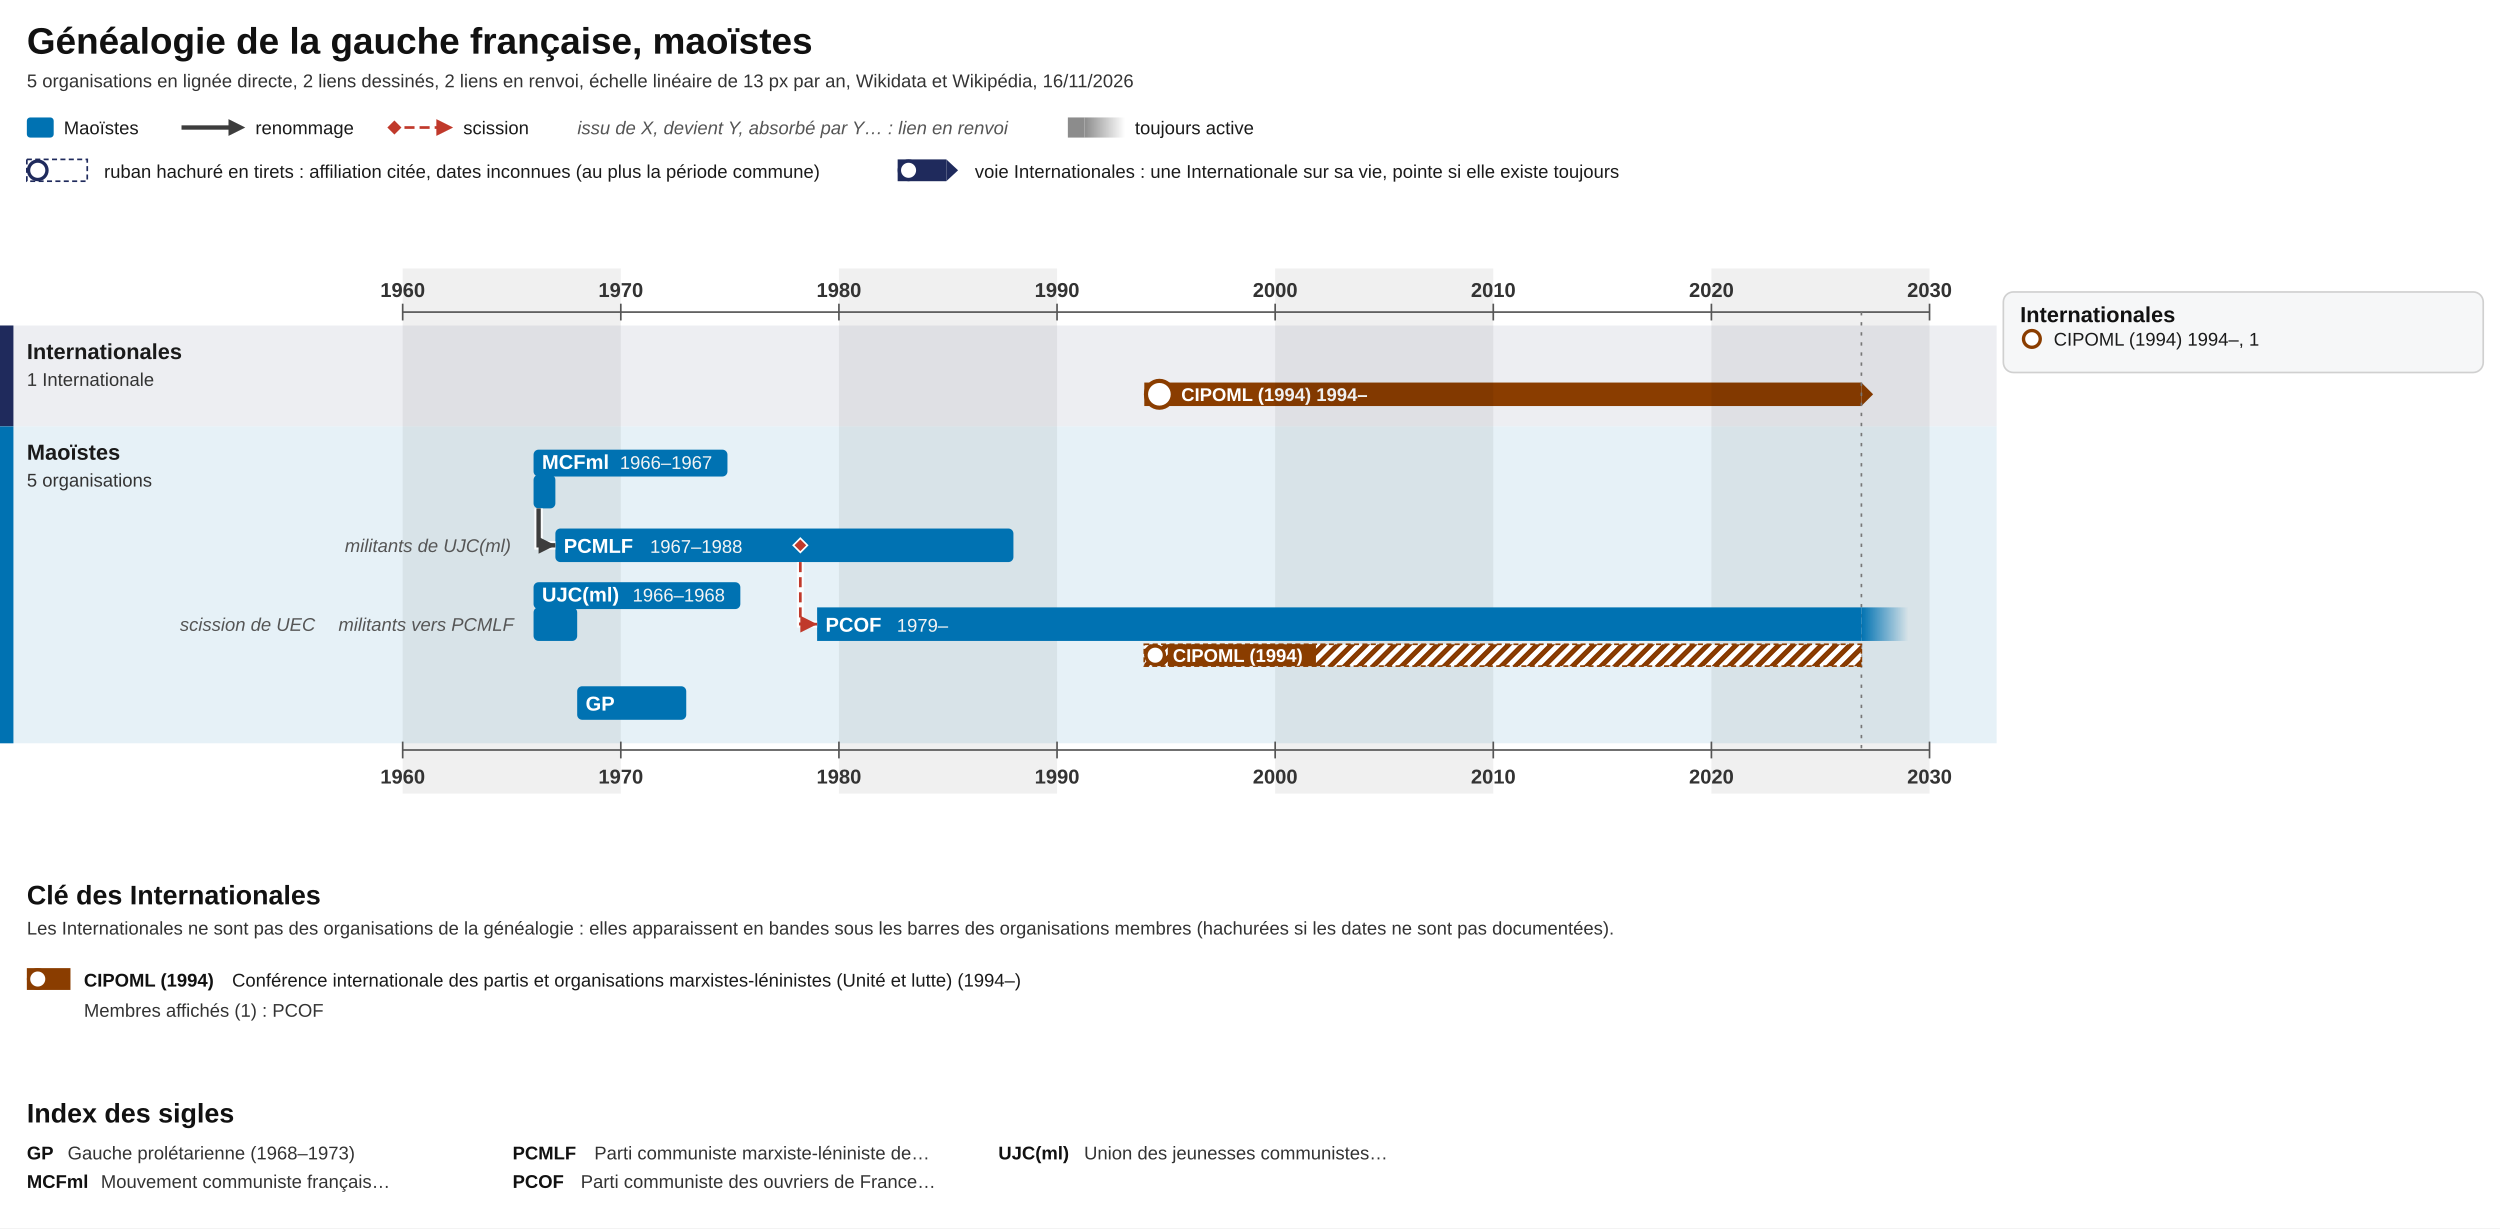
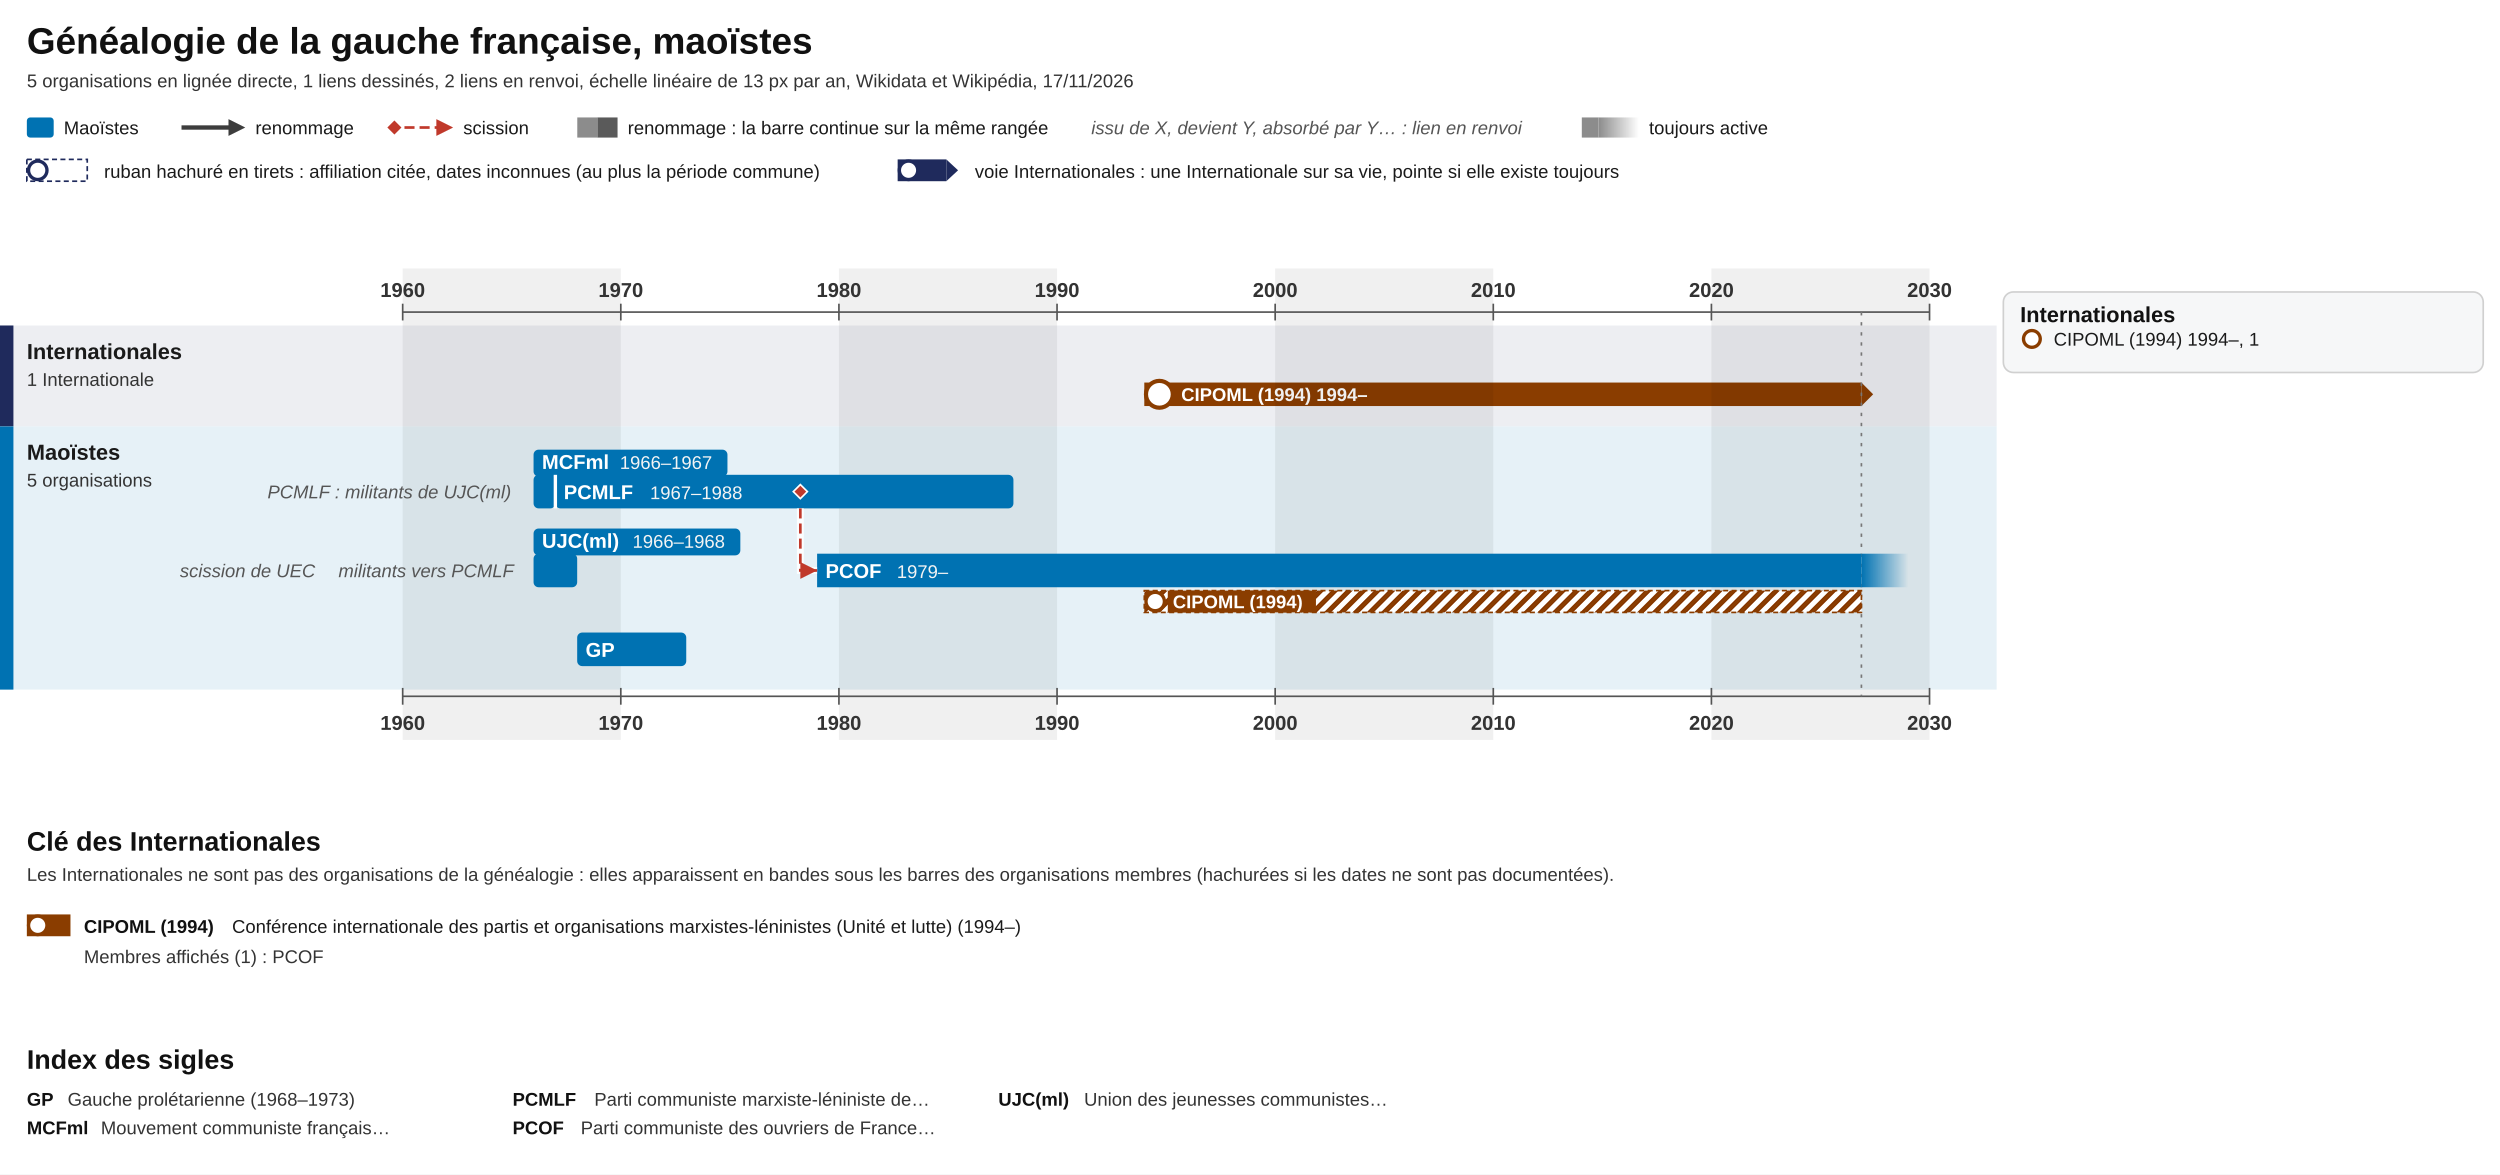
- <svg xmlns="http://www.w3.org/2000/svg" id="arbre" width="1490" height="732" viewBox="0 0 1490 732" data-x0="240" data-t0="1960" data-ppa="13.0" data-aujourdhui="2026.8744" data-min-w="6" data-seuil-annees="40" data-seuil-voies="2" data-seuil-rangs="6" data-cassure="" data-cassure-px="44" data-degrade="28" data-n-barres="5" data-vue-famille="oui" font-family="Arial, Helvetica, sans-serif">
+ <svg xmlns="http://www.w3.org/2000/svg" id="arbre" width="1490" height="700" viewBox="0 0 1490 700" data-x0="240" data-t0="1960" data-ppa="13.0" data-aujourdhui="2026.8772" data-min-w="6" data-seuil-annees="40" data-seuil-voies="2" data-seuil-rangs="6" data-cassure="" data-cassure-px="44" data-degrade="28" data-n-barres="5" data-vue-famille="oui" font-family="Arial, Helvetica, sans-serif">
  <defs>
+     <linearGradient id="g-8C8C8C">
+       <stop offset="0" stop-color="#8C8C8C" />
+       <stop offset="1" stop-color="#8C8C8C" stop-opacity="0" />
+     </linearGradient>
    <linearGradient id="g-0072B2">
      <stop offset="0" stop-color="#0072B2" />
      <stop offset="1" stop-color="#0072B2" stop-opacity="0" />
    </linearGradient>
-     <linearGradient id="g-8C8C8C">
-       <stop offset="0" stop-color="#8C8C8C" />
-       <stop offset="1" stop-color="#8C8C8C" stop-opacity="0" />
-     </linearGradient>
+     <pattern id="h-332288" width="6" height="6" patternUnits="userSpaceOnUse" patternTransform="rotate(45)">
+       <rect width="6" height="6" fill="#FFFFFF" />
+       <rect width="3" height="6" fill="#332288" />
+     </pattern>
    <pattern id="h-8A3D00" width="6" height="6" patternUnits="userSpaceOnUse" patternTransform="rotate(45)">
      <rect width="6" height="6" fill="#FFFFFF" />
      <rect width="3" height="6" fill="#8A3D00" />
    </pattern>
-     <pattern id="h-332288" width="6" height="6" patternUnits="userSpaceOnUse" patternTransform="rotate(45)">
-       <rect width="6" height="6" fill="#FFFFFF" />
-       <rect width="3" height="6" fill="#332288" />
-     </pattern>
  </defs>
-   <rect width="1490" height="732" fill="#FFFFFF" />
+   <rect width="1490" height="700" fill="#FFFFFF" />
  <g class="voie" data-voie="0" data-cle="maoïstes">
-     <rect class="fond-voie" x="0" y="254.0" width="1190.0" height="189.0" fill="#E6F1F7" />
-     <rect class="bord-voie" x="0" y="254.0" width="8" height="189.0" fill="#0072B2" />
+     <rect class="fond-voie" x="0" y="254.0" width="1190.0" height="157.0" fill="#E6F1F7" />
+     <rect class="bord-voie" x="0" y="254.0" width="8" height="157.0" fill="#0072B2" />
    <text x="16.0" y="274.0" font-size="13" font-family="Arial, Helvetica, sans-serif" font-weight="bold" fill="#1A1A1A" text-anchor="start" class="voie-t">Maoïstes</text>
    <text x="16.0" y="290.0" font-size="11" font-family="Arial, Helvetica, sans-serif" fill="#333333" text-anchor="start" class="voie-t">5 organisations</text>
  </g>
  <g class="voie-intl" data-cle="internationales">
    <rect class="fond-voie" x="0" y="194.0" width="1190.0" height="60.0" fill="#EDEEF2" />
    <rect class="bord-voie" x="0" y="194.0" width="8" height="60.0" fill="#1F2A5C" />
    <text x="16.0" y="214.0" font-size="13" font-family="Arial, Helvetica, sans-serif" font-weight="bold" fill="#1A1A1A" text-anchor="start" class="voie-t">Internationales</text>
    <text x="16.0" y="230.0" font-size="11" font-family="Arial, Helvetica, sans-serif" fill="#333333" text-anchor="start" class="voie-t">1 Internationale</text>
  </g>
  <g class="intl" data-intl="Q622227">
-     <rect class="intl-r" x="682.00" y="228.00" width="427.37" height="14" fill="#8A3D00" data-bbox="682.00,228.00,434.37,14" />
-     <polygon class="intl-pointe" points="1109.37,228.00 1116.37,235.00 1109.37,242.00" fill="#8A3D00" />
+     <rect class="intl-r" x="682.00" y="228.00" width="427.40" height="14" fill="#8A3D00" data-bbox="682.00,228.00,434.40,14" />
+     <polygon class="intl-pointe" points="1109.40,228.00 1116.40,235.00 1109.40,242.00" fill="#8A3D00" />
    <circle class="medaillon" cx="691.00" cy="235.00" r="8.00" fill="#FFFFFF" stroke="#8A3D00" stroke-width="2.5" />
    <text x="704.0" y="239.0" font-size="11" font-family="Arial, Helvetica, sans-serif" font-weight="bold" fill="#FFFFFF" text-anchor="start" class="intl-t" data-bbox="704.00,229.00,121.46,12">CIPOML (1994)  1994–</text>
  </g>
-   <rect class="bande-decennie" x="240.0" y="160.0" width="130.0" height="313.0" fill="#000000" fill-opacity="0.06" />
-   <rect class="bande-decennie" x="500.0" y="160.0" width="130.0" height="313.0" fill="#000000" fill-opacity="0.06" />
-   <rect class="bande-decennie" x="760.0" y="160.0" width="130.0" height="313.0" fill="#000000" fill-opacity="0.06" />
-   <rect class="bande-decennie" x="1020.0" y="160.0" width="130.0" height="313.0" fill="#000000" fill-opacity="0.06" />
+   <rect class="bande-decennie" x="240.0" y="160.0" width="130.0" height="281.0" fill="#000000" fill-opacity="0.06" />
+   <rect class="bande-decennie" x="500.0" y="160.0" width="130.0" height="281.0" fill="#000000" fill-opacity="0.06" />
+   <rect class="bande-decennie" x="760.0" y="160.0" width="130.0" height="281.0" fill="#000000" fill-opacity="0.06" />
+   <rect class="bande-decennie" x="1020.0" y="160.0" width="130.0" height="281.0" fill="#000000" fill-opacity="0.06" />
  <g class="axe-haut">
    <line x1="240.0" x2="1150.0" y1="186.0" y2="186.0" stroke="#555555" />
    <line x1="240.0" x2="240.0" y1="181.0" y2="191.0" stroke="#555555" />
    <text x="240.0" y="177.0" font-size="12" font-family="Arial, Helvetica, sans-serif" font-weight="bold" fill="#333333" text-anchor="middle" class="axe-t">1960</text>
    <line x1="370.0" x2="370.0" y1="181.0" y2="191.0" stroke="#555555" />
    <text x="370.0" y="177.0" font-size="12" font-family="Arial, Helvetica, sans-serif" font-weight="bold" fill="#333333" text-anchor="middle" class="axe-t">1970</text>
    <line x1="500.0" x2="500.0" y1="181.0" y2="191.0" stroke="#555555" />
    <text x="500.0" y="177.0" font-size="12" font-family="Arial, Helvetica, sans-serif" font-weight="bold" fill="#333333" text-anchor="middle" class="axe-t">1980</text>
    <line x1="630.0" x2="630.0" y1="181.0" y2="191.0" stroke="#555555" />
    <text x="630.0" y="177.0" font-size="12" font-family="Arial, Helvetica, sans-serif" font-weight="bold" fill="#333333" text-anchor="middle" class="axe-t">1990</text>
    <line x1="760.0" x2="760.0" y1="181.0" y2="191.0" stroke="#555555" />
    <text x="760.0" y="177.0" font-size="12" font-family="Arial, Helvetica, sans-serif" font-weight="bold" fill="#333333" text-anchor="middle" class="axe-t">2000</text>
    <line x1="890.0" x2="890.0" y1="181.0" y2="191.0" stroke="#555555" />
    <text x="890.0" y="177.0" font-size="12" font-family="Arial, Helvetica, sans-serif" font-weight="bold" fill="#333333" text-anchor="middle" class="axe-t">2010</text>
    <line x1="1020.0" x2="1020.0" y1="181.0" y2="191.0" stroke="#555555" />
    <text x="1020.0" y="177.0" font-size="12" font-family="Arial, Helvetica, sans-serif" font-weight="bold" fill="#333333" text-anchor="middle" class="axe-t">2020</text>
    <line x1="1150.0" x2="1150.0" y1="181.0" y2="191.0" stroke="#555555" />
    <text x="1150.0" y="177.0" font-size="12" font-family="Arial, Helvetica, sans-serif" font-weight="bold" fill="#333333" text-anchor="middle" class="axe-t">2030</text>
  </g>
  <g class="axe-bas">
-     <line x1="240.0" x2="1150.0" y1="447.0" y2="447.0" stroke="#555555" />
-     <line x1="240.0" x2="240.0" y1="442.0" y2="452.0" stroke="#555555" />
-     <text x="240.0" y="467.0" font-size="12" font-family="Arial, Helvetica, sans-serif" font-weight="bold" fill="#333333" text-anchor="middle" class="axe-t">1960</text>
-     <line x1="370.0" x2="370.0" y1="442.0" y2="452.0" stroke="#555555" />
-     <text x="370.0" y="467.0" font-size="12" font-family="Arial, Helvetica, sans-serif" font-weight="bold" fill="#333333" text-anchor="middle" class="axe-t">1970</text>
-     <line x1="500.0" x2="500.0" y1="442.0" y2="452.0" stroke="#555555" />
-     <text x="500.0" y="467.0" font-size="12" font-family="Arial, Helvetica, sans-serif" font-weight="bold" fill="#333333" text-anchor="middle" class="axe-t">1980</text>
-     <line x1="630.0" x2="630.0" y1="442.0" y2="452.0" stroke="#555555" />
-     <text x="630.0" y="467.0" font-size="12" font-family="Arial, Helvetica, sans-serif" font-weight="bold" fill="#333333" text-anchor="middle" class="axe-t">1990</text>
-     <line x1="760.0" x2="760.0" y1="442.0" y2="452.0" stroke="#555555" />
-     <text x="760.0" y="467.0" font-size="12" font-family="Arial, Helvetica, sans-serif" font-weight="bold" fill="#333333" text-anchor="middle" class="axe-t">2000</text>
-     <line x1="890.0" x2="890.0" y1="442.0" y2="452.0" stroke="#555555" />
-     <text x="890.0" y="467.0" font-size="12" font-family="Arial, Helvetica, sans-serif" font-weight="bold" fill="#333333" text-anchor="middle" class="axe-t">2010</text>
-     <line x1="1020.0" x2="1020.0" y1="442.0" y2="452.0" stroke="#555555" />
-     <text x="1020.0" y="467.0" font-size="12" font-family="Arial, Helvetica, sans-serif" font-weight="bold" fill="#333333" text-anchor="middle" class="axe-t">2020</text>
-     <line x1="1150.0" x2="1150.0" y1="442.0" y2="452.0" stroke="#555555" />
-     <text x="1150.0" y="467.0" font-size="12" font-family="Arial, Helvetica, sans-serif" font-weight="bold" fill="#333333" text-anchor="middle" class="axe-t">2030</text>
-   </g>
-   <line x1="1109.4" x2="1109.4" y1="186.0" y2="447.0" stroke="#777777" stroke-dasharray="2 4" />
+     <line x1="240.0" x2="1150.0" y1="415.0" y2="415.0" stroke="#555555" />
+     <line x1="240.0" x2="240.0" y1="410.0" y2="420.0" stroke="#555555" />
+     <text x="240.0" y="435.0" font-size="12" font-family="Arial, Helvetica, sans-serif" font-weight="bold" fill="#333333" text-anchor="middle" class="axe-t">1960</text>
+     <line x1="370.0" x2="370.0" y1="410.0" y2="420.0" stroke="#555555" />
+     <text x="370.0" y="435.0" font-size="12" font-family="Arial, Helvetica, sans-serif" font-weight="bold" fill="#333333" text-anchor="middle" class="axe-t">1970</text>
+     <line x1="500.0" x2="500.0" y1="410.0" y2="420.0" stroke="#555555" />
+     <text x="500.0" y="435.0" font-size="12" font-family="Arial, Helvetica, sans-serif" font-weight="bold" fill="#333333" text-anchor="middle" class="axe-t">1980</text>
+     <line x1="630.0" x2="630.0" y1="410.0" y2="420.0" stroke="#555555" />
+     <text x="630.0" y="435.0" font-size="12" font-family="Arial, Helvetica, sans-serif" font-weight="bold" fill="#333333" text-anchor="middle" class="axe-t">1990</text>
+     <line x1="760.0" x2="760.0" y1="410.0" y2="420.0" stroke="#555555" />
+     <text x="760.0" y="435.0" font-size="12" font-family="Arial, Helvetica, sans-serif" font-weight="bold" fill="#333333" text-anchor="middle" class="axe-t">2000</text>
+     <line x1="890.0" x2="890.0" y1="410.0" y2="420.0" stroke="#555555" />
+     <text x="890.0" y="435.0" font-size="12" font-family="Arial, Helvetica, sans-serif" font-weight="bold" fill="#333333" text-anchor="middle" class="axe-t">2010</text>
+     <line x1="1020.0" x2="1020.0" y1="410.0" y2="420.0" stroke="#555555" />
+     <text x="1020.0" y="435.0" font-size="12" font-family="Arial, Helvetica, sans-serif" font-weight="bold" fill="#333333" text-anchor="middle" class="axe-t">2020</text>
+     <line x1="1150.0" x2="1150.0" y1="410.0" y2="420.0" stroke="#555555" />
+     <text x="1150.0" y="435.0" font-size="12" font-family="Arial, Helvetica, sans-serif" font-weight="bold" fill="#333333" text-anchor="middle" class="axe-t">2030</text>
+   </g>
+   <line x1="1109.4" x2="1109.4" y1="186.0" y2="415.0" stroke="#777777" stroke-dasharray="2 4" />
  <g class="contenu-voie" data-voie="0">
    <g class="org" data-id="Q3326535" data-intl="" data-recherche="mcfml mouvement communiste francais marxiste-leniniste">
      <rect class="barre" data-id="Q3326535" data-debut="1966.0000" data-fin="1967.0000" data-statut="fin_connue" data-majeure="" x="318.00" y="283.00" width="13.00" height="20" rx="3" fill="#0072B2" />
    </g>
    <g class="org" data-id="Q3366229" data-intl="" data-recherche="pcmlf parti communiste marxiste-leniniste de france">
-       <rect class="barre" data-id="Q3366229" data-debut="1967.0000" data-fin="1988.0000" data-statut="fin_connue" data-majeure="oui" x="331.00" y="315.00" width="273.00" height="20" rx="3" fill="#0072B2" />
+       <rect class="barre" data-id="Q3366229" data-debut="1967.0000" data-fin="1988.0000" data-statut="fin_connue" data-majeure="oui" x="331.00" y="283.00" width="273.00" height="20" rx="3" fill="#0072B2" />
    </g>
    <g class="org" data-id="Q3550161" data-intl="" data-recherche="ujc(ml) union des jeunesses communistes marxistes-leninistes">
-       <rect class="barre" data-id="Q3550161" data-debut="1966.0000" data-fin="1968.0000" data-statut="fin_connue" data-majeure="" x="318.00" y="362.00" width="26.00" height="20" rx="3" fill="#0072B2" />
+       <rect class="barre" data-id="Q3550161" data-debut="1966.0000" data-fin="1968.0000" data-statut="fin_connue" data-majeure="" x="318.00" y="330.00" width="26.00" height="20" rx="3" fill="#0072B2" />
    </g>
    <g class="org" data-id="Q3366206" data-intl="Q622227" data-recherche="pcof parti communiste des ouvriers de france">
-       <rect class="barre" data-id="Q3366206" data-debut="1979.0000" data-fin="actif" data-statut="actif_valide" data-majeure="oui" x="487.00" y="362.00" width="622.37" height="20" rx="0" fill="#0072B2" />
-       <rect class="fin-ouverte" x="1109.37" y="362.00" width="28.00" height="20" fill="url(#g-0072B2)" />
+       <rect class="barre" data-id="Q3366206" data-debut="1979.0000" data-fin="actif" data-statut="actif_valide" data-majeure="oui" x="487.00" y="330.00" width="622.40" height="20" rx="0" fill="#0072B2" />
+       <rect class="fin-ouverte" x="1109.40" y="330.00" width="28.00" height="20" fill="url(#g-0072B2)" />
    </g>
    <g class="org" data-id="Q3099339" data-intl="" data-recherche="gp gauche proletarienne">
-       <rect class="barre" data-id="Q3099339" data-debut="1968.0000" data-fin="1973.0000" data-statut="fin_connue" data-majeure="" x="344.00" y="409.00" width="65.00" height="20" rx="3" fill="#0072B2" />
+       <rect class="barre" data-id="Q3099339" data-debut="1968.0000" data-fin="1973.0000" data-statut="fin_connue" data-majeure="" x="344.00" y="377.00" width="65.00" height="20" rx="3" fill="#0072B2" />
    </g>
  </g>
  <g class="liens">
-     <g class="lien" data-a="Q3326535" data-b="Q3366229" data-rel="renommage" data-annees="0.77" data-voies="0" data-rangs="1" data-majeur="" data-va="0" data-vb="0">
-       <path class="halo geo" d="M321.00 303.00 L321.00 325.00 L331.00 325.00" data-geo="[[321.0, 303.0, 0], [321.0, 325.0, 0], [331.0, 325.0, 0]]" fill="none" stroke="#FFFFFF" stroke-width="5.1" stroke-opacity="0.85" />
-       <path class="trait geo" d="M321.00 303.00 L321.00 325.00 L331.00 325.00" data-geo="[[321.0, 303.0, 0], [321.0, 325.0, 0], [331.0, 325.0, 0]]" fill="none" stroke="#3D3D3D" stroke-width="2.6" />
-       <polygon class="fleche geo" data-geo="[[331.0, 325.0, 0], [321.0, 320.0, 0], [321.0, 330.0, 0]]" points="331.00,325.00 321.00,320.00 321.00,330.00" fill="#3D3D3D" />
-     </g>
-     <g class="lien" data-a="Q3366229" data-b="Q3366206" data-rel="scission" data-annees="0.77" data-voies="0" data-rangs="1" data-majeur="" data-va="0" data-vb="0">
-       <path class="halo geo" d="M477.00 335.00 L477.00 372.00 L487.00 372.00" data-geo="[[477.0, 335.0, 0], [477.0, 372.0, 0], [487.0, 372.0, 0]]" fill="none" stroke="#FFFFFF" stroke-width="4.1" stroke-opacity="0.85" />
-       <path class="trait geo" d="M477.00 335.00 L477.00 372.00 L487.00 372.00" data-geo="[[477.0, 335.0, 0], [477.0, 372.0, 0], [487.0, 372.0, 0]]" fill="none" stroke="#C0392B" stroke-width="1.6" stroke-dasharray="6 3" />
-       <polygon class="fleche geo" data-geo="[[487.0, 372.0, 0], [477.0, 367.0, 0], [477.0, 377.0, 0]]" points="487.00,372.00 477.00,367.00 477.00,377.00" fill="#C0392B" />
-       <polygon class="marque-scission geo" points="477.00,320.80 481.20,325.00 477.00,329.20 472.80,325.00" fill="#C0392B" stroke="#FFFFFF" stroke-width="1" data-geo="[[477.00,320.80,0],[481.20,325.00,0],[477.00,329.20,0],[472.80,325.00,0]]" data-voie="0" />
+     <g class="lien" data-a="Q3366229" data-b="Q3366206" data-rel="scission" data-annees="0.77" data-voies="0" data-rangs="1" data-majeur="" data-suite="" data-va="0" data-vb="0">
+       <path class="halo geo" d="M477.00 303.00 L477.00 340.00 L487.00 340.00" data-geo="[[477.0, 303.0, 0], [477.0, 340.0, 0], [487.0, 340.0, 0]]" fill="none" stroke="#FFFFFF" stroke-width="4.1" stroke-opacity="0.85" />
+       <path class="trait geo" d="M477.00 303.00 L477.00 340.00 L487.00 340.00" data-geo="[[477.0, 303.0, 0], [477.0, 340.0, 0], [487.0, 340.0, 0]]" fill="none" stroke="#C0392B" stroke-width="1.6" stroke-dasharray="6 3" />
+       <polygon class="fleche geo" data-geo="[[487.0, 340.0, 0], [477.0, 335.0, 0], [477.0, 345.0, 0]]" points="487.00,340.00 477.00,335.00 477.00,345.00" fill="#C0392B" />
+       <polygon class="marque-scission geo" points="477.00,288.80 481.20,293.00 477.00,297.20 472.80,293.00" fill="#C0392B" stroke="#FFFFFF" stroke-width="1" data-geo="[[477.00,288.80,0],[481.20,293.00,0],[477.00,297.20,0],[472.80,293.00,0]]" data-voie="0" />
    </g>
  </g>
  <g class="contenu-voie" data-voie="0">
    <g class="org org-haut" data-id="Q3326535" data-intl="" data-recherche="mcfml mouvement communiste francais marxiste-leniniste">
      <rect class="tag-fond onglet" x="318.00" y="268.00" width="115.56" height="16" rx="3" fill="#0072B2" />
      <rect class="tag" data-id="Q3326535" data-dedans="" data-onglet="oui" x="318.00" y="268.00" width="115.56" height="15" fill="none" data-bbox="318.00,268.00,115.56,15" />
      <text x="323.0" y="279.5" font-size="12" font-family="Arial, Helvetica, sans-serif" font-weight="bold" fill="#FFFFFF" text-anchor="start" class="tag-t" data-org="Q3326535" data-bbox="323.00,268.50,41.36,13">MCFml</text>
      <text x="369.4" y="279.5" font-size="11" font-family="Arial, Helvetica, sans-serif" fill="#F4F4F4" text-anchor="start" class="tag-t" data-org="Q3326535" data-bbox="369.36,269.50,59.20,12">1966–1967</text>
+       <text x="159.4" y="297.0" font-size="11" font-family="Arial, Helvetica, sans-serif" font-style="italic" fill="#555555" class="renvoi" data-org="Q3326535" data-a="Q3550161" data-b="Q3366229" data-bbox="159.44,286.00,155.56,13">PCMLF : militants de UJC(ml)</text>
    </g>
    <g class="org org-haut" data-id="Q3366229" data-intl="" data-recherche="pcmlf parti communiste marxiste-leniniste de france">
-       <rect class="tag" data-id="Q3366229" data-dedans="oui" data-onglet="" x="331.00" y="315.00" width="273.00" height="20" fill="none" data-bbox="331.00,315.00,273.00,20" />
-       <text x="336.0" y="329.5" font-size="12" font-family="Arial, Helvetica, sans-serif" font-weight="bold" fill="#FFFFFF" text-anchor="start" class="tag-t" data-org="Q3366229" data-bbox="336.00,318.50,46.40,13">PCMLF</text>
-       <text x="387.4" y="329.5" font-size="11" font-family="Arial, Helvetica, sans-serif" fill="#F4F4F4" text-anchor="start" class="tag-t" data-org="Q3366229" data-bbox="387.40,319.50,59.20,12">1967–1988</text>
-       <text x="205.5" y="329.0" font-size="11" font-family="Arial, Helvetica, sans-serif" font-style="italic" fill="#555555" class="renvoi" data-org="Q3366229" data-a="Q3550161" data-b="Q3366229" data-bbox="205.50,318.00,106.50,13">militants de UJC(ml)</text>
+       <rect class="tag" data-id="Q3366229" data-dedans="oui" data-onglet="" x="331.00" y="283.00" width="273.00" height="20" fill="none" data-bbox="331.00,283.00,273.00,20" />
+       <text x="336.0" y="297.5" font-size="12" font-family="Arial, Helvetica, sans-serif" font-weight="bold" fill="#FFFFFF" text-anchor="start" class="tag-t" data-org="Q3366229" data-bbox="336.00,286.50,46.40,13">PCMLF</text>
+       <text x="387.4" y="297.5" font-size="11" font-family="Arial, Helvetica, sans-serif" fill="#F4F4F4" text-anchor="start" class="tag-t" data-org="Q3366229" data-bbox="387.40,287.50,59.20,12">1967–1988</text>
    </g>
    <g class="org org-haut" data-id="Q3550161" data-intl="" data-recherche="ujc(ml) union des jeunesses communistes marxistes-leninistes">
-       <rect class="tag-fond onglet" x="318.00" y="347.00" width="123.24" height="16" rx="3" fill="#0072B2" />
-       <rect class="tag" data-id="Q3550161" data-dedans="" data-onglet="oui" x="318.00" y="347.00" width="123.24" height="15" fill="none" data-bbox="318.00,347.00,123.24,15" />
-       <text x="323.0" y="358.5" font-size="12" font-family="Arial, Helvetica, sans-serif" font-weight="bold" fill="#FFFFFF" text-anchor="start" class="tag-t" data-org="Q3550161" data-bbox="323.00,347.50,49.04,13">UJC(ml)</text>
-       <text x="377.0" y="358.5" font-size="11" font-family="Arial, Helvetica, sans-serif" fill="#F4F4F4" text-anchor="start" class="tag-t" data-org="Q3550161" data-bbox="377.04,348.50,59.20,12">1966–1968</text>
-       <text x="107.2" y="376.0" font-size="11" font-family="Arial, Helvetica, sans-serif" font-style="italic" fill="#555555" class="renvoi" data-org="Q3550161" data-a="Q3550228" data-b="Q3550161" data-bbox="107.22,365.00,88.46,13">scission de UEC</text>
-       <text x="201.7" y="376.0" font-size="11" font-family="Arial, Helvetica, sans-serif" font-style="italic" fill="#555555" class="renvoi" data-org="Q3550161" data-a="Q3550161" data-b="Q3366229" data-bbox="201.68,365.00,113.32,13">militants vers PCMLF</text>
+       <rect class="tag-fond onglet" x="318.00" y="315.00" width="123.24" height="16" rx="3" fill="#0072B2" />
+       <rect class="tag" data-id="Q3550161" data-dedans="" data-onglet="oui" x="318.00" y="315.00" width="123.24" height="15" fill="none" data-bbox="318.00,315.00,123.24,15" />
+       <text x="323.0" y="326.5" font-size="12" font-family="Arial, Helvetica, sans-serif" font-weight="bold" fill="#FFFFFF" text-anchor="start" class="tag-t" data-org="Q3550161" data-bbox="323.00,315.50,49.04,13">UJC(ml)</text>
+       <text x="377.0" y="326.5" font-size="11" font-family="Arial, Helvetica, sans-serif" fill="#F4F4F4" text-anchor="start" class="tag-t" data-org="Q3550161" data-bbox="377.04,316.50,59.20,12">1966–1968</text>
+       <text x="107.2" y="344.0" font-size="11" font-family="Arial, Helvetica, sans-serif" font-style="italic" fill="#555555" class="renvoi" data-org="Q3550161" data-a="Q3550228" data-b="Q3550161" data-bbox="107.22,333.00,88.46,13">scission de UEC</text>
+       <text x="201.7" y="344.0" font-size="11" font-family="Arial, Helvetica, sans-serif" font-style="italic" fill="#555555" class="renvoi" data-org="Q3550161" data-a="Q3550161" data-b="Q3366229" data-bbox="201.68,333.00,113.32,13">militants vers PCMLF</text>
    </g>
    <g class="org org-haut" data-id="Q3366206" data-intl="Q622227" data-recherche="pcof parti communiste des ouvriers de france">
      <g class="bande" data-intl="Q622227" data-parti="Q3366206" data-certitude="a_documenter" data-fin="coupee">
-         <rect class="bande-r" x="682.00" y="384.00" width="427.37" height="13" fill="url(#h-8A3D00)" stroke="#8A3D00" stroke-width="1" stroke-dasharray="3 2" data-bbox="682.00,384.00,427.37,13" />
-         <circle class="medaillon" cx="688.50" cy="390.50" r="5.50" fill="#FFFFFF" stroke="#8A3D00" stroke-width="2" />
-         <rect class="bande-etiquette" x="696.00" y="384.00" width="88.30" height="13" fill="#8A3D00" data-bbox="696.00,384.00,88.30,13" />
-         <text x="699.0" y="394.5" font-size="11" font-family="Arial, Helvetica, sans-serif" font-weight="bold" fill="#FFFFFF" text-anchor="start" class="bande-t" data-bbox="699.00,385.00,82.30,12">CIPOML (1994)</text>
+         <rect class="bande-r" x="682.00" y="352.00" width="427.40" height="13" fill="url(#h-8A3D00)" stroke="#8A3D00" stroke-width="1" stroke-dasharray="3 2" data-bbox="682.00,352.00,427.40,13" />
+         <circle class="medaillon" cx="688.50" cy="358.50" r="5.50" fill="#FFFFFF" stroke="#8A3D00" stroke-width="2" />
+         <rect class="bande-etiquette" x="696.00" y="352.00" width="88.30" height="13" fill="#8A3D00" data-bbox="696.00,352.00,88.30,13" />
+         <text x="699.0" y="362.5" font-size="11" font-family="Arial, Helvetica, sans-serif" font-weight="bold" fill="#FFFFFF" text-anchor="start" class="bande-t" data-bbox="699.00,353.00,82.30,12">CIPOML (1994)</text>
      </g>
-       <rect class="tag" data-id="Q3366206" data-dedans="oui" data-onglet="" x="487.00" y="362.00" width="622.37" height="20" fill="none" data-bbox="487.00,362.00,622.37,20" />
-       <text x="492.0" y="376.5" font-size="12" font-family="Arial, Helvetica, sans-serif" font-weight="bold" fill="#FFFFFF" text-anchor="start" class="tag-t" data-org="Q3366206" data-bbox="492.00,365.50,37.52,13">PCOF</text>
-       <text x="534.5" y="376.5" font-size="11" font-family="Arial, Helvetica, sans-serif" fill="#F4F4F4" text-anchor="start" class="tag-t" data-org="Q3366206" data-bbox="534.52,366.50,33.68,12">1979–</text>
+       <rect class="tag" data-id="Q3366206" data-dedans="oui" data-onglet="" x="487.00" y="330.00" width="622.40" height="20" fill="none" data-bbox="487.00,330.00,622.40,20" />
+       <text x="492.0" y="344.5" font-size="12" font-family="Arial, Helvetica, sans-serif" font-weight="bold" fill="#FFFFFF" text-anchor="start" class="tag-t" data-org="Q3366206" data-bbox="492.00,333.50,37.52,13">PCOF</text>
+       <text x="534.5" y="344.5" font-size="11" font-family="Arial, Helvetica, sans-serif" fill="#F4F4F4" text-anchor="start" class="tag-t" data-org="Q3366206" data-bbox="534.52,334.50,33.68,12">1979–</text>
    </g>
    <g class="org org-haut" data-id="Q3099339" data-intl="" data-recherche="gp gauche proletarienne">
-       <rect class="tag" data-id="Q3099339" data-dedans="oui" data-onglet="" x="344.00" y="409.00" width="65.00" height="20" fill="none" data-bbox="344.00,409.00,65.00,20" />
-       <text x="349.0" y="423.5" font-size="12" font-family="Arial, Helvetica, sans-serif" font-weight="bold" fill="#FFFFFF" text-anchor="start" class="tag-t" data-org="Q3099339" data-bbox="349.00,412.50,19.76,13">GP</text>
+       <rect class="tag" data-id="Q3099339" data-dedans="oui" data-onglet="" x="344.00" y="377.00" width="65.00" height="20" fill="none" data-bbox="344.00,377.00,65.00,20" />
+       <text x="349.0" y="391.5" font-size="12" font-family="Arial, Helvetica, sans-serif" font-weight="bold" fill="#FFFFFF" text-anchor="start" class="tag-t" data-org="Q3099339" data-bbox="349.00,380.50,19.76,13">GP</text>
+     </g>
+     <g class="continuation" data-a="Q3326535" data-b="Q3366229">
+       <line x1="331.0" x2="331.0" y1="283.0" y2="303.0" stroke="#FFFFFF" stroke-width="2" />
    </g>
  </g>
  <g class="cle-compacte">
    <rect x="1194.0" y="174" width="286" height="48" rx="6" fill="#F6F7F8" stroke="#D0D0D0" />
    <text x="1204.0" y="192.0" font-size="13" font-family="Arial, Helvetica, sans-serif" font-weight="bold" fill="#111111" text-anchor="start" class="cle-t">Internationales</text>
    <circle class="medaillon" cx="1211.0" cy="202" r="5" fill="#FFFFFF" stroke="#8A3D00" stroke-width="2" />
    <text x="1224.0" y="206.0" font-size="11" font-family="Arial, Helvetica, sans-serif" fill="#1A1A1A" text-anchor="start" class="cle-t">CIPOML (1994)  1994–, 1</text>
  </g>
  <g class="legende">
    <text x="16.0" y="32.0" font-size="22" font-family="Arial, Helvetica, sans-serif" font-weight="bold" fill="#111111" text-anchor="start" class="legende-t">Généalogie de la gauche française, maoïstes</text>
-     <text x="16.0" y="52.0" font-size="11" font-family="Arial, Helvetica, sans-serif" fill="#333333" text-anchor="start" class="legende-t">5 organisations en lignée directe, 2 liens dessinés, 2 liens en renvoi, échelle linéaire de 13 px par an, Wikidata et Wikipédia, 16/11/2026</text>
+     <text x="16.0" y="52.0" font-size="11" font-family="Arial, Helvetica, sans-serif" fill="#333333" text-anchor="start" class="legende-t">5 organisations en lignée directe, 1 liens dessinés, 2 liens en renvoi, échelle linéaire de 13 px par an, Wikidata et Wikipédia, 17/11/2026</text>
    <rect x="16" y="70" width="16" height="12" rx="2" fill="#0072B2" />
    <text x="38.0" y="80.0" font-size="11" font-family="Arial, Helvetica, sans-serif" fill="#1A1A1A" text-anchor="start" class="legende-t">Maoïstes</text>
    <path d="M108.18 76 H138.18" stroke="#3D3D3D" stroke-width="2.6" fill="none" />
    <polygon points="146.18,76 136.18,71 136.18,81" fill="#3D3D3D" />
    <text x="152.2" y="80.0" font-size="11" font-family="Arial, Helvetica, sans-serif" fill="#1A1A1A" text-anchor="start" class="legende-t">renommage</text>
    <path d="M232.06 76 H262.06" stroke="#C0392B" stroke-width="1.6" stroke-dasharray="6 3" fill="none" />
    <polygon points="270.06,76 260.06,71 260.06,81" fill="#C0392B" />
    <polygon points="235.06,71.8 239.26,76 235.06,80.2 230.86,76" fill="#C0392B" />
    <text x="276.1" y="80.0" font-size="11" font-family="Arial, Helvetica, sans-serif" fill="#1A1A1A" text-anchor="start" class="legende-t">scission</text>
-     <text x="344.1" y="80.0" font-size="11" font-family="Arial, Helvetica, sans-serif" font-style="italic" fill="#555555" text-anchor="start" class="legende-t">issu de X, devient Y, absorbé par Y… : lien en renvoi</text>
-     <rect x="636.44" y="70" width="10" height="12" fill="#8C8C8C" />
-     <rect x="646.44" y="70" width="24" height="12" fill="url(#g-8C8C8C)" />
-     <text x="676.4" y="80.0" font-size="11" font-family="Arial, Helvetica, sans-serif" fill="#1A1A1A" text-anchor="start" class="legende-t">toujours active</text>
+     <rect x="344.06" y="70" width="12" height="12" fill="#8C8C8C" />
+     <rect x="356.06" y="70" width="12" height="12" fill="#5A5A5A" />
+     <text x="374.1" y="80.0" font-size="11" font-family="Arial, Helvetica, sans-serif" fill="#1A1A1A" text-anchor="start" class="legende-t">renommage : la barre continue sur la même rangée</text>
+     <text x="650.4" y="80.0" font-size="11" font-family="Arial, Helvetica, sans-serif" font-style="italic" fill="#555555" text-anchor="start" class="legende-t">issu de X, devient Y, absorbé par Y… : lien en renvoi</text>
+     <rect x="942.76" y="70" width="10" height="12" fill="#8C8C8C" />
+     <rect x="952.76" y="70" width="24" height="12" fill="url(#g-8C8C8C)" />
+     <text x="982.8" y="80.0" font-size="11" font-family="Arial, Helvetica, sans-serif" fill="#1A1A1A" text-anchor="start" class="legende-t">toujours active</text>
    <rect x="16" y="95" width="36" height="13" fill="url(#h-1F2A5C)" stroke="#1F2A5C" stroke-width="1" stroke-dasharray="3 2" />
    <circle class="medaillon" cx="22.5" cy="101.5" r="5.5" fill="#FFFFFF" stroke="#1F2A5C" stroke-width="2" />
    <text x="62.0" y="106.0" font-size="11" font-family="Arial, Helvetica, sans-serif" fill="#1A1A1A" text-anchor="start" class="legende-t">ruban hachuré en tirets : affiliation citée, dates inconnues (au plus la période commune)</text>
    <rect x="535" y="95" width="29" height="13" fill="#1F2A5C" />
    <polygon points="564,95 571,101.5 564,108" fill="#1F2A5C" />
    <circle class="medaillon" cx="541.5" cy="101.5" r="5.5" fill="#FFFFFF" stroke="#1F2A5C" stroke-width="2" />
    <text x="581.0" y="106.0" font-size="11" font-family="Arial, Helvetica, sans-serif" fill="#1A1A1A" text-anchor="start" class="legende-t">voie Internationales : une Internationale sur sa vie, pointe si elle existe toujours</text>
  </g>
-   <g class="cle-internationales" transform="translate(0,509)">
+   <g class="cle-internationales" transform="translate(0,477)">
    <text x="16.0" y="30.0" font-size="16" font-family="Arial, Helvetica, sans-serif" font-weight="bold" fill="#111111" text-anchor="start" class="cle-t">Clé des Internationales</text>
    <text x="16.0" y="48.0" font-size="11" font-family="Arial, Helvetica, sans-serif" fill="#333333" text-anchor="start" class="cle-t">Les Internationales ne sont pas des organisations de la généalogie : elles apparaissent en bandes sous les barres des organisations membres (hachurées si les dates ne sont pas documentées).</text>
    <g class="entree-cle" data-intl="Q622227">
      <rect x="16" y="68" width="26" height="13" fill="#8A3D00" />
      <circle class="medaillon" cx="22.5" cy="74.5" r="5.5" fill="#FFFFFF" stroke="#8A3D00" stroke-width="2" />
      <text x="50.0" y="79.0" font-size="11" font-family="Arial, Helvetica, sans-serif" font-weight="bold" fill="#111111" text-anchor="start" class="cle-t">CIPOML (1994)</text>
      <text x="138.3" y="79.0" font-size="11" font-family="Arial, Helvetica, sans-serif" fill="#1A1A1A" text-anchor="start" class="cle-t">Conférence internationale des partis et organisations marxistes-léninistes (Unité et lutte) (1994–)</text>
      <text x="50.0" y="97.0" font-size="11" font-family="Arial, Helvetica, sans-serif" fill="#333333" text-anchor="start" class="cle-t">Membres affichés (1) : PCOF</text>
    </g>
  </g>
-   <g class="index-sigles" transform="translate(0,639)">
+   <g class="index-sigles" transform="translate(0,607)">
    <text x="16.0" y="30.0" font-size="16" font-family="Arial, Helvetica, sans-serif" font-weight="bold" fill="#111111" text-anchor="start" class="cle-t">Index des sigles</text>
    <text x="16.0" y="52.0" font-size="11" font-family="Arial, Helvetica, sans-serif" font-weight="bold" fill="#111111" text-anchor="start" class="cle-t">GP</text>
    <text x="40.3" y="52.0" font-size="11" font-family="Arial, Helvetica, sans-serif" fill="#333333" text-anchor="start" class="cle-t">Gauche prolétarienne (1968–1973)</text>
    <text x="16.0" y="69.0" font-size="11" font-family="Arial, Helvetica, sans-serif" font-weight="bold" fill="#111111" text-anchor="start" class="cle-t">MCFml</text>
    <text x="60.1" y="69.0" font-size="11" font-family="Arial, Helvetica, sans-serif" fill="#333333" text-anchor="start" class="cle-t">Mouvement communiste français…</text>
    <text x="305.5" y="52.0" font-size="11" font-family="Arial, Helvetica, sans-serif" font-weight="bold" fill="#111111" text-anchor="start" class="cle-t">PCMLF</text>
    <text x="354.2" y="52.0" font-size="11" font-family="Arial, Helvetica, sans-serif" fill="#333333" text-anchor="start" class="cle-t">Parti communiste marxiste-léniniste de…</text>
    <text x="305.5" y="69.0" font-size="11" font-family="Arial, Helvetica, sans-serif" font-weight="bold" fill="#111111" text-anchor="start" class="cle-t">PCOF</text>
    <text x="346.1" y="69.0" font-size="11" font-family="Arial, Helvetica, sans-serif" fill="#333333" text-anchor="start" class="cle-t">Parti communiste des ouvriers de France…</text>
    <text x="595.0" y="52.0" font-size="11" font-family="Arial, Helvetica, sans-serif" font-weight="bold" fill="#111111" text-anchor="start" class="cle-t">UJC(ml)</text>
    <text x="646.1" y="52.0" font-size="11" font-family="Arial, Helvetica, sans-serif" fill="#333333" text-anchor="start" class="cle-t">Union des jeunesses communistes…</text>
  </g>
</svg>
